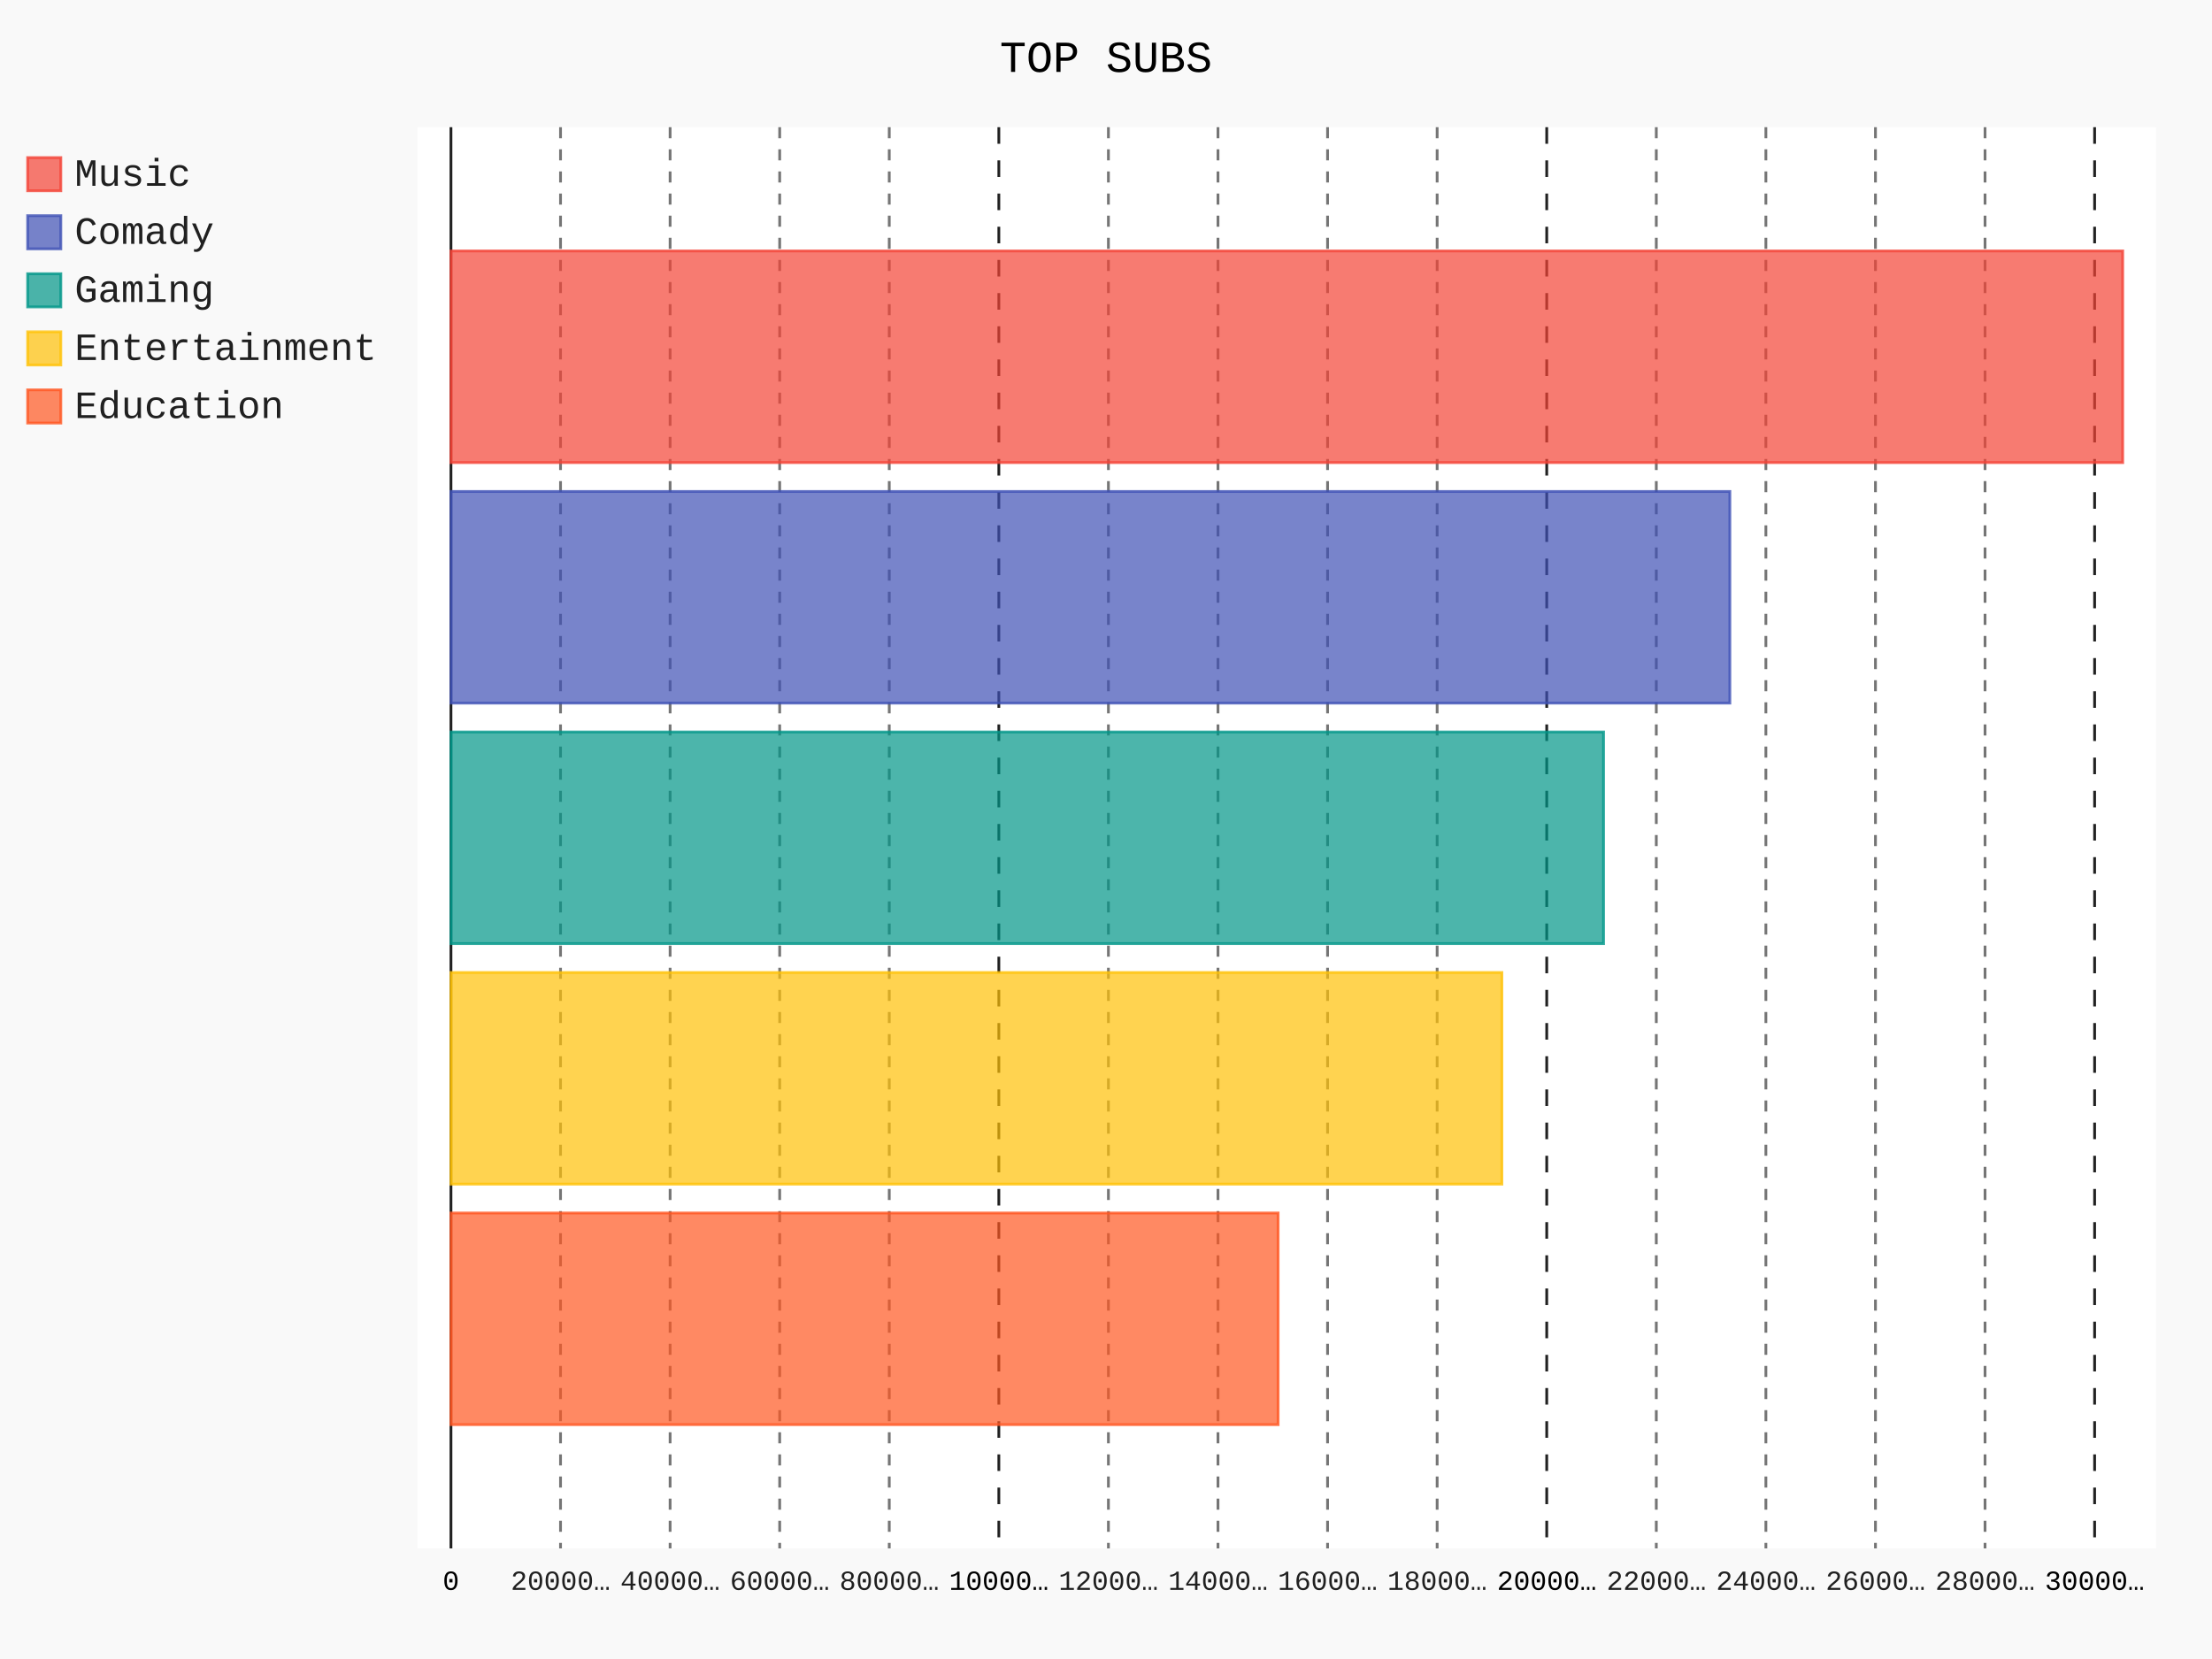
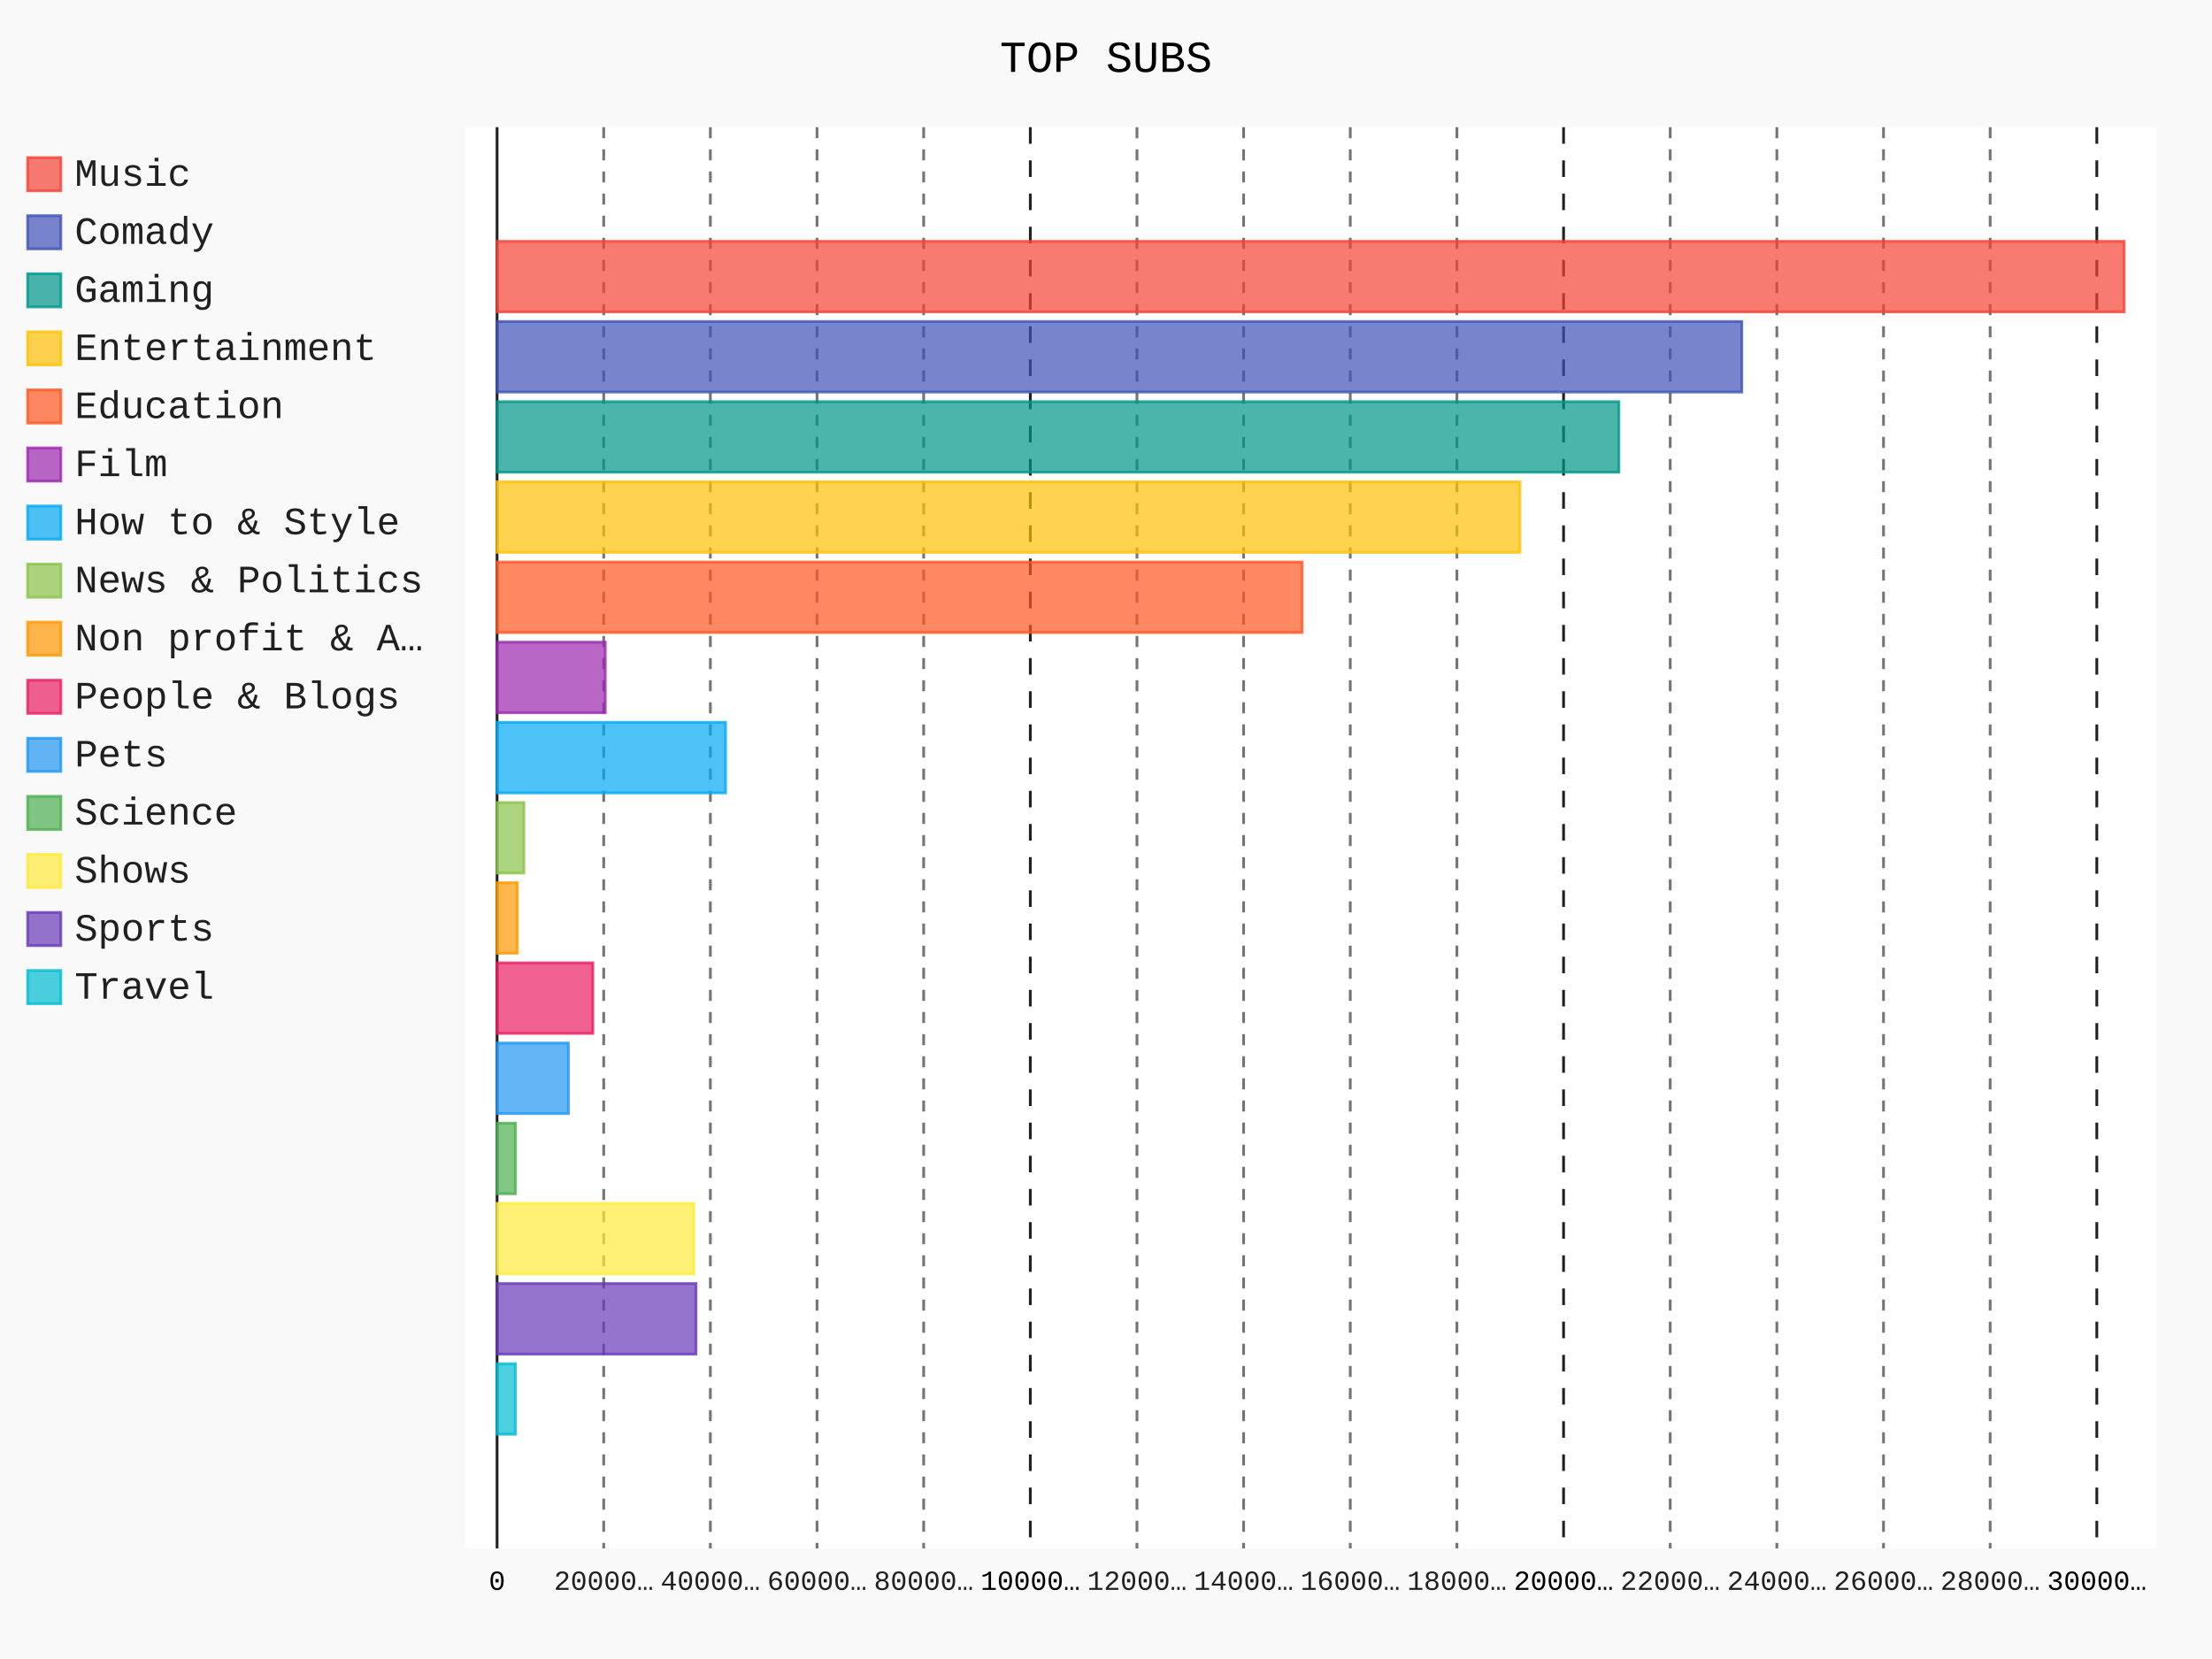
- <svg xmlns="http://www.w3.org/2000/svg" class="pygal-chart" id="chart-42c335af-b258-492d-86ba-2499959fdb6f" viewBox="0 0 800 600">
+ <svg xmlns="http://www.w3.org/2000/svg" class="pygal-chart" id="chart-853e38f0-853f-4168-9258-e9453e7c96c1" viewBox="0 0 800 600">
  <defs>
-     <style type="text/css">#chart-42c335af-b258-492d-86ba-2499959fdb6f{-webkit-user-select:none;-webkit-font-smoothing:antialiased;font-family:Consolas,"Liberation Mono",Menlo,Courier,monospace}#chart-42c335af-b258-492d-86ba-2499959fdb6f .title{font-family:Consolas,"Liberation Mono",Menlo,Courier,monospace;font-size:16px}#chart-42c335af-b258-492d-86ba-2499959fdb6f .legends .legend text{font-family:Consolas,"Liberation Mono",Menlo,Courier,monospace;font-size:14px}#chart-42c335af-b258-492d-86ba-2499959fdb6f .axis text{font-family:Consolas,"Liberation Mono",Menlo,Courier,monospace;font-size:10px}#chart-42c335af-b258-492d-86ba-2499959fdb6f .axis text.major{font-family:Consolas,"Liberation Mono",Menlo,Courier,monospace;font-size:10px}#chart-42c335af-b258-492d-86ba-2499959fdb6f .text-overlay text.value{font-family:Consolas,"Liberation Mono",Menlo,Courier,monospace;font-size:16px}#chart-42c335af-b258-492d-86ba-2499959fdb6f .text-overlay text.label{font-family:Consolas,"Liberation Mono",Menlo,Courier,monospace;font-size:10px}#chart-42c335af-b258-492d-86ba-2499959fdb6f .tooltip{font-family:Consolas,"Liberation Mono",Menlo,Courier,monospace;font-size:14px}#chart-42c335af-b258-492d-86ba-2499959fdb6f text.no_data{font-family:Consolas,"Liberation Mono",Menlo,Courier,monospace;font-size:64px}
- #chart-42c335af-b258-492d-86ba-2499959fdb6f{background-color:rgba(249,249,249,1)}#chart-42c335af-b258-492d-86ba-2499959fdb6f path,#chart-42c335af-b258-492d-86ba-2499959fdb6f line,#chart-42c335af-b258-492d-86ba-2499959fdb6f rect,#chart-42c335af-b258-492d-86ba-2499959fdb6f circle{-webkit-transition:150ms;-moz-transition:150ms;transition:150ms}#chart-42c335af-b258-492d-86ba-2499959fdb6f .graph &gt; .background{fill:rgba(249,249,249,1)}#chart-42c335af-b258-492d-86ba-2499959fdb6f .plot &gt; .background{fill:rgba(255,255,255,1)}#chart-42c335af-b258-492d-86ba-2499959fdb6f .graph{fill:rgba(0,0,0,.87)}#chart-42c335af-b258-492d-86ba-2499959fdb6f text.no_data{fill:rgba(0,0,0,1)}#chart-42c335af-b258-492d-86ba-2499959fdb6f .title{fill:rgba(0,0,0,1)}#chart-42c335af-b258-492d-86ba-2499959fdb6f .legends .legend text{fill:rgba(0,0,0,.87)}#chart-42c335af-b258-492d-86ba-2499959fdb6f .legends .legend:hover text{fill:rgba(0,0,0,1)}#chart-42c335af-b258-492d-86ba-2499959fdb6f .axis .line{stroke:rgba(0,0,0,1)}#chart-42c335af-b258-492d-86ba-2499959fdb6f .axis .guide.line{stroke:rgba(0,0,0,.54)}#chart-42c335af-b258-492d-86ba-2499959fdb6f .axis .major.line{stroke:rgba(0,0,0,.87)}#chart-42c335af-b258-492d-86ba-2499959fdb6f .axis text.major{fill:rgba(0,0,0,1)}#chart-42c335af-b258-492d-86ba-2499959fdb6f .axis.y .guides:hover .guide.line,#chart-42c335af-b258-492d-86ba-2499959fdb6f .line-graph .axis.x .guides:hover .guide.line,#chart-42c335af-b258-492d-86ba-2499959fdb6f .stackedline-graph .axis.x .guides:hover .guide.line,#chart-42c335af-b258-492d-86ba-2499959fdb6f .xy-graph .axis.x .guides:hover .guide.line{stroke:rgba(0,0,0,1)}#chart-42c335af-b258-492d-86ba-2499959fdb6f .axis .guides:hover text{fill:rgba(0,0,0,1)}#chart-42c335af-b258-492d-86ba-2499959fdb6f .reactive{fill-opacity:.7;stroke-opacity:.8}#chart-42c335af-b258-492d-86ba-2499959fdb6f .ci{stroke:rgba(0,0,0,.87)}#chart-42c335af-b258-492d-86ba-2499959fdb6f .reactive.active,#chart-42c335af-b258-492d-86ba-2499959fdb6f .active .reactive{fill-opacity:.8;stroke-opacity:.9;stroke-width:4}#chart-42c335af-b258-492d-86ba-2499959fdb6f .ci .reactive.active{stroke-width:1.5}#chart-42c335af-b258-492d-86ba-2499959fdb6f .series text{fill:rgba(0,0,0,1)}#chart-42c335af-b258-492d-86ba-2499959fdb6f .tooltip rect{fill:rgba(255,255,255,1);stroke:rgba(0,0,0,1);-webkit-transition:opacity 150ms;-moz-transition:opacity 150ms;transition:opacity 150ms}#chart-42c335af-b258-492d-86ba-2499959fdb6f .tooltip .label{fill:rgba(0,0,0,.87)}#chart-42c335af-b258-492d-86ba-2499959fdb6f .tooltip .label{fill:rgba(0,0,0,.87)}#chart-42c335af-b258-492d-86ba-2499959fdb6f .tooltip .legend{font-size:.8em;fill:rgba(0,0,0,.54)}#chart-42c335af-b258-492d-86ba-2499959fdb6f .tooltip .x_label{font-size:.6em;fill:rgba(0,0,0,1)}#chart-42c335af-b258-492d-86ba-2499959fdb6f .tooltip .xlink{font-size:.5em;text-decoration:underline}#chart-42c335af-b258-492d-86ba-2499959fdb6f .tooltip .value{font-size:1.5em}#chart-42c335af-b258-492d-86ba-2499959fdb6f .bound{font-size:.5em}#chart-42c335af-b258-492d-86ba-2499959fdb6f .max-value{font-size:.75em;fill:rgba(0,0,0,.54)}#chart-42c335af-b258-492d-86ba-2499959fdb6f .map-element{fill:rgba(255,255,255,1);stroke:rgba(0,0,0,.54) !important}#chart-42c335af-b258-492d-86ba-2499959fdb6f .map-element .reactive{fill-opacity:inherit;stroke-opacity:inherit}#chart-42c335af-b258-492d-86ba-2499959fdb6f .color-0,#chart-42c335af-b258-492d-86ba-2499959fdb6f .color-0 a:visited{stroke:#F44336;fill:#F44336}#chart-42c335af-b258-492d-86ba-2499959fdb6f .color-1,#chart-42c335af-b258-492d-86ba-2499959fdb6f .color-1 a:visited{stroke:#3F51B5;fill:#3F51B5}#chart-42c335af-b258-492d-86ba-2499959fdb6f .color-2,#chart-42c335af-b258-492d-86ba-2499959fdb6f .color-2 a:visited{stroke:#009688;fill:#009688}#chart-42c335af-b258-492d-86ba-2499959fdb6f .color-3,#chart-42c335af-b258-492d-86ba-2499959fdb6f .color-3 a:visited{stroke:#FFC107;fill:#FFC107}#chart-42c335af-b258-492d-86ba-2499959fdb6f .color-4,#chart-42c335af-b258-492d-86ba-2499959fdb6f .color-4 a:visited{stroke:#FF5722;fill:#FF5722}#chart-42c335af-b258-492d-86ba-2499959fdb6f .text-overlay .color-0 text{fill:black}#chart-42c335af-b258-492d-86ba-2499959fdb6f .text-overlay .color-1 text{fill:black}#chart-42c335af-b258-492d-86ba-2499959fdb6f .text-overlay .color-2 text{fill:black}#chart-42c335af-b258-492d-86ba-2499959fdb6f .text-overlay .color-3 text{fill:black}#chart-42c335af-b258-492d-86ba-2499959fdb6f .text-overlay .color-4 text{fill:black}
- #chart-42c335af-b258-492d-86ba-2499959fdb6f text.no_data{text-anchor:middle}#chart-42c335af-b258-492d-86ba-2499959fdb6f .guide.line{fill:none}#chart-42c335af-b258-492d-86ba-2499959fdb6f .centered{text-anchor:middle}#chart-42c335af-b258-492d-86ba-2499959fdb6f .title{text-anchor:middle}#chart-42c335af-b258-492d-86ba-2499959fdb6f .legends .legend text{fill-opacity:1}#chart-42c335af-b258-492d-86ba-2499959fdb6f .axis.x text{text-anchor:middle}#chart-42c335af-b258-492d-86ba-2499959fdb6f .axis.x:not(.web) text[transform]{text-anchor:start}#chart-42c335af-b258-492d-86ba-2499959fdb6f .axis.x:not(.web) text[transform].backwards{text-anchor:end}#chart-42c335af-b258-492d-86ba-2499959fdb6f .axis.y text{text-anchor:end}#chart-42c335af-b258-492d-86ba-2499959fdb6f .axis.y text[transform].backwards{text-anchor:start}#chart-42c335af-b258-492d-86ba-2499959fdb6f .axis.y2 text{text-anchor:start}#chart-42c335af-b258-492d-86ba-2499959fdb6f .axis.y2 text[transform].backwards{text-anchor:end}#chart-42c335af-b258-492d-86ba-2499959fdb6f .axis .guide.line{stroke-dasharray:4,4}#chart-42c335af-b258-492d-86ba-2499959fdb6f .axis .major.guide.line{stroke-dasharray:6,6}#chart-42c335af-b258-492d-86ba-2499959fdb6f .horizontal .axis.y .guide.line,#chart-42c335af-b258-492d-86ba-2499959fdb6f .horizontal .axis.y2 .guide.line,#chart-42c335af-b258-492d-86ba-2499959fdb6f .vertical .axis.x .guide.line{opacity:0}#chart-42c335af-b258-492d-86ba-2499959fdb6f .horizontal .axis.always_show .guide.line,#chart-42c335af-b258-492d-86ba-2499959fdb6f .vertical .axis.always_show .guide.line{opacity:1 !important}#chart-42c335af-b258-492d-86ba-2499959fdb6f .axis.y .guides:hover .guide.line,#chart-42c335af-b258-492d-86ba-2499959fdb6f .axis.y2 .guides:hover .guide.line,#chart-42c335af-b258-492d-86ba-2499959fdb6f .axis.x .guides:hover .guide.line{opacity:1}#chart-42c335af-b258-492d-86ba-2499959fdb6f .axis .guides:hover text{opacity:1}#chart-42c335af-b258-492d-86ba-2499959fdb6f .nofill{fill:none}#chart-42c335af-b258-492d-86ba-2499959fdb6f .subtle-fill{fill-opacity:.2}#chart-42c335af-b258-492d-86ba-2499959fdb6f .dot{stroke-width:1px;fill-opacity:1}#chart-42c335af-b258-492d-86ba-2499959fdb6f .dot.active{stroke-width:5px}#chart-42c335af-b258-492d-86ba-2499959fdb6f .dot.negative{fill:transparent}#chart-42c335af-b258-492d-86ba-2499959fdb6f text,#chart-42c335af-b258-492d-86ba-2499959fdb6f tspan{stroke:none !important}#chart-42c335af-b258-492d-86ba-2499959fdb6f .series text.active{opacity:1}#chart-42c335af-b258-492d-86ba-2499959fdb6f .tooltip rect{fill-opacity:.95;stroke-width:.5}#chart-42c335af-b258-492d-86ba-2499959fdb6f .tooltip text{fill-opacity:1}#chart-42c335af-b258-492d-86ba-2499959fdb6f .showable{visibility:hidden}#chart-42c335af-b258-492d-86ba-2499959fdb6f .showable.shown{visibility:visible}#chart-42c335af-b258-492d-86ba-2499959fdb6f .gauge-background{fill:rgba(229,229,229,1);stroke:none}#chart-42c335af-b258-492d-86ba-2499959fdb6f .bg-lines{stroke:rgba(249,249,249,1);stroke-width:2px}</style>
+     <style type="text/css">#chart-853e38f0-853f-4168-9258-e9453e7c96c1{-webkit-user-select:none;-webkit-font-smoothing:antialiased;font-family:Consolas,"Liberation Mono",Menlo,Courier,monospace}#chart-853e38f0-853f-4168-9258-e9453e7c96c1 .title{font-family:Consolas,"Liberation Mono",Menlo,Courier,monospace;font-size:16px}#chart-853e38f0-853f-4168-9258-e9453e7c96c1 .legends .legend text{font-family:Consolas,"Liberation Mono",Menlo,Courier,monospace;font-size:14px}#chart-853e38f0-853f-4168-9258-e9453e7c96c1 .axis text{font-family:Consolas,"Liberation Mono",Menlo,Courier,monospace;font-size:10px}#chart-853e38f0-853f-4168-9258-e9453e7c96c1 .axis text.major{font-family:Consolas,"Liberation Mono",Menlo,Courier,monospace;font-size:10px}#chart-853e38f0-853f-4168-9258-e9453e7c96c1 .text-overlay text.value{font-family:Consolas,"Liberation Mono",Menlo,Courier,monospace;font-size:16px}#chart-853e38f0-853f-4168-9258-e9453e7c96c1 .text-overlay text.label{font-family:Consolas,"Liberation Mono",Menlo,Courier,monospace;font-size:10px}#chart-853e38f0-853f-4168-9258-e9453e7c96c1 .tooltip{font-family:Consolas,"Liberation Mono",Menlo,Courier,monospace;font-size:14px}#chart-853e38f0-853f-4168-9258-e9453e7c96c1 text.no_data{font-family:Consolas,"Liberation Mono",Menlo,Courier,monospace;font-size:64px}
+ #chart-853e38f0-853f-4168-9258-e9453e7c96c1{background-color:rgba(249,249,249,1)}#chart-853e38f0-853f-4168-9258-e9453e7c96c1 path,#chart-853e38f0-853f-4168-9258-e9453e7c96c1 line,#chart-853e38f0-853f-4168-9258-e9453e7c96c1 rect,#chart-853e38f0-853f-4168-9258-e9453e7c96c1 circle{-webkit-transition:150ms;-moz-transition:150ms;transition:150ms}#chart-853e38f0-853f-4168-9258-e9453e7c96c1 .graph &gt; .background{fill:rgba(249,249,249,1)}#chart-853e38f0-853f-4168-9258-e9453e7c96c1 .plot &gt; .background{fill:rgba(255,255,255,1)}#chart-853e38f0-853f-4168-9258-e9453e7c96c1 .graph{fill:rgba(0,0,0,.87)}#chart-853e38f0-853f-4168-9258-e9453e7c96c1 text.no_data{fill:rgba(0,0,0,1)}#chart-853e38f0-853f-4168-9258-e9453e7c96c1 .title{fill:rgba(0,0,0,1)}#chart-853e38f0-853f-4168-9258-e9453e7c96c1 .legends .legend text{fill:rgba(0,0,0,.87)}#chart-853e38f0-853f-4168-9258-e9453e7c96c1 .legends .legend:hover text{fill:rgba(0,0,0,1)}#chart-853e38f0-853f-4168-9258-e9453e7c96c1 .axis .line{stroke:rgba(0,0,0,1)}#chart-853e38f0-853f-4168-9258-e9453e7c96c1 .axis .guide.line{stroke:rgba(0,0,0,.54)}#chart-853e38f0-853f-4168-9258-e9453e7c96c1 .axis .major.line{stroke:rgba(0,0,0,.87)}#chart-853e38f0-853f-4168-9258-e9453e7c96c1 .axis text.major{fill:rgba(0,0,0,1)}#chart-853e38f0-853f-4168-9258-e9453e7c96c1 .axis.y .guides:hover .guide.line,#chart-853e38f0-853f-4168-9258-e9453e7c96c1 .line-graph .axis.x .guides:hover .guide.line,#chart-853e38f0-853f-4168-9258-e9453e7c96c1 .stackedline-graph .axis.x .guides:hover .guide.line,#chart-853e38f0-853f-4168-9258-e9453e7c96c1 .xy-graph .axis.x .guides:hover .guide.line{stroke:rgba(0,0,0,1)}#chart-853e38f0-853f-4168-9258-e9453e7c96c1 .axis .guides:hover text{fill:rgba(0,0,0,1)}#chart-853e38f0-853f-4168-9258-e9453e7c96c1 .reactive{fill-opacity:.7;stroke-opacity:.8}#chart-853e38f0-853f-4168-9258-e9453e7c96c1 .ci{stroke:rgba(0,0,0,.87)}#chart-853e38f0-853f-4168-9258-e9453e7c96c1 .reactive.active,#chart-853e38f0-853f-4168-9258-e9453e7c96c1 .active .reactive{fill-opacity:.8;stroke-opacity:.9;stroke-width:4}#chart-853e38f0-853f-4168-9258-e9453e7c96c1 .ci .reactive.active{stroke-width:1.5}#chart-853e38f0-853f-4168-9258-e9453e7c96c1 .series text{fill:rgba(0,0,0,1)}#chart-853e38f0-853f-4168-9258-e9453e7c96c1 .tooltip rect{fill:rgba(255,255,255,1);stroke:rgba(0,0,0,1);-webkit-transition:opacity 150ms;-moz-transition:opacity 150ms;transition:opacity 150ms}#chart-853e38f0-853f-4168-9258-e9453e7c96c1 .tooltip .label{fill:rgba(0,0,0,.87)}#chart-853e38f0-853f-4168-9258-e9453e7c96c1 .tooltip .label{fill:rgba(0,0,0,.87)}#chart-853e38f0-853f-4168-9258-e9453e7c96c1 .tooltip .legend{font-size:.8em;fill:rgba(0,0,0,.54)}#chart-853e38f0-853f-4168-9258-e9453e7c96c1 .tooltip .x_label{font-size:.6em;fill:rgba(0,0,0,1)}#chart-853e38f0-853f-4168-9258-e9453e7c96c1 .tooltip .xlink{font-size:.5em;text-decoration:underline}#chart-853e38f0-853f-4168-9258-e9453e7c96c1 .tooltip .value{font-size:1.5em}#chart-853e38f0-853f-4168-9258-e9453e7c96c1 .bound{font-size:.5em}#chart-853e38f0-853f-4168-9258-e9453e7c96c1 .max-value{font-size:.75em;fill:rgba(0,0,0,.54)}#chart-853e38f0-853f-4168-9258-e9453e7c96c1 .map-element{fill:rgba(255,255,255,1);stroke:rgba(0,0,0,.54) !important}#chart-853e38f0-853f-4168-9258-e9453e7c96c1 .map-element .reactive{fill-opacity:inherit;stroke-opacity:inherit}#chart-853e38f0-853f-4168-9258-e9453e7c96c1 .color-0,#chart-853e38f0-853f-4168-9258-e9453e7c96c1 .color-0 a:visited{stroke:#F44336;fill:#F44336}#chart-853e38f0-853f-4168-9258-e9453e7c96c1 .color-1,#chart-853e38f0-853f-4168-9258-e9453e7c96c1 .color-1 a:visited{stroke:#3F51B5;fill:#3F51B5}#chart-853e38f0-853f-4168-9258-e9453e7c96c1 .color-2,#chart-853e38f0-853f-4168-9258-e9453e7c96c1 .color-2 a:visited{stroke:#009688;fill:#009688}#chart-853e38f0-853f-4168-9258-e9453e7c96c1 .color-3,#chart-853e38f0-853f-4168-9258-e9453e7c96c1 .color-3 a:visited{stroke:#FFC107;fill:#FFC107}#chart-853e38f0-853f-4168-9258-e9453e7c96c1 .color-4,#chart-853e38f0-853f-4168-9258-e9453e7c96c1 .color-4 a:visited{stroke:#FF5722;fill:#FF5722}#chart-853e38f0-853f-4168-9258-e9453e7c96c1 .color-5,#chart-853e38f0-853f-4168-9258-e9453e7c96c1 .color-5 a:visited{stroke:#9C27B0;fill:#9C27B0}#chart-853e38f0-853f-4168-9258-e9453e7c96c1 .color-6,#chart-853e38f0-853f-4168-9258-e9453e7c96c1 .color-6 a:visited{stroke:#03A9F4;fill:#03A9F4}#chart-853e38f0-853f-4168-9258-e9453e7c96c1 .color-7,#chart-853e38f0-853f-4168-9258-e9453e7c96c1 .color-7 a:visited{stroke:#8BC34A;fill:#8BC34A}#chart-853e38f0-853f-4168-9258-e9453e7c96c1 .color-8,#chart-853e38f0-853f-4168-9258-e9453e7c96c1 .color-8 a:visited{stroke:#FF9800;fill:#FF9800}#chart-853e38f0-853f-4168-9258-e9453e7c96c1 .color-9,#chart-853e38f0-853f-4168-9258-e9453e7c96c1 .color-9 a:visited{stroke:#E91E63;fill:#E91E63}#chart-853e38f0-853f-4168-9258-e9453e7c96c1 .color-10,#chart-853e38f0-853f-4168-9258-e9453e7c96c1 .color-10 a:visited{stroke:#2196F3;fill:#2196F3}#chart-853e38f0-853f-4168-9258-e9453e7c96c1 .color-11,#chart-853e38f0-853f-4168-9258-e9453e7c96c1 .color-11 a:visited{stroke:#4CAF50;fill:#4CAF50}#chart-853e38f0-853f-4168-9258-e9453e7c96c1 .color-12,#chart-853e38f0-853f-4168-9258-e9453e7c96c1 .color-12 a:visited{stroke:#FFEB3B;fill:#FFEB3B}#chart-853e38f0-853f-4168-9258-e9453e7c96c1 .color-13,#chart-853e38f0-853f-4168-9258-e9453e7c96c1 .color-13 a:visited{stroke:#673AB7;fill:#673AB7}#chart-853e38f0-853f-4168-9258-e9453e7c96c1 .color-14,#chart-853e38f0-853f-4168-9258-e9453e7c96c1 .color-14 a:visited{stroke:#00BCD4;fill:#00BCD4}#chart-853e38f0-853f-4168-9258-e9453e7c96c1 .text-overlay .color-0 text{fill:black}#chart-853e38f0-853f-4168-9258-e9453e7c96c1 .text-overlay .color-1 text{fill:black}#chart-853e38f0-853f-4168-9258-e9453e7c96c1 .text-overlay .color-2 text{fill:black}#chart-853e38f0-853f-4168-9258-e9453e7c96c1 .text-overlay .color-3 text{fill:black}#chart-853e38f0-853f-4168-9258-e9453e7c96c1 .text-overlay .color-4 text{fill:black}#chart-853e38f0-853f-4168-9258-e9453e7c96c1 .text-overlay .color-5 text{fill:black}#chart-853e38f0-853f-4168-9258-e9453e7c96c1 .text-overlay .color-6 text{fill:black}#chart-853e38f0-853f-4168-9258-e9453e7c96c1 .text-overlay .color-7 text{fill:black}#chart-853e38f0-853f-4168-9258-e9453e7c96c1 .text-overlay .color-8 text{fill:black}#chart-853e38f0-853f-4168-9258-e9453e7c96c1 .text-overlay .color-9 text{fill:black}#chart-853e38f0-853f-4168-9258-e9453e7c96c1 .text-overlay .color-10 text{fill:black}#chart-853e38f0-853f-4168-9258-e9453e7c96c1 .text-overlay .color-11 text{fill:black}#chart-853e38f0-853f-4168-9258-e9453e7c96c1 .text-overlay .color-12 text{fill:black}#chart-853e38f0-853f-4168-9258-e9453e7c96c1 .text-overlay .color-13 text{fill:black}#chart-853e38f0-853f-4168-9258-e9453e7c96c1 .text-overlay .color-14 text{fill:black}
+ #chart-853e38f0-853f-4168-9258-e9453e7c96c1 text.no_data{text-anchor:middle}#chart-853e38f0-853f-4168-9258-e9453e7c96c1 .guide.line{fill:none}#chart-853e38f0-853f-4168-9258-e9453e7c96c1 .centered{text-anchor:middle}#chart-853e38f0-853f-4168-9258-e9453e7c96c1 .title{text-anchor:middle}#chart-853e38f0-853f-4168-9258-e9453e7c96c1 .legends .legend text{fill-opacity:1}#chart-853e38f0-853f-4168-9258-e9453e7c96c1 .axis.x text{text-anchor:middle}#chart-853e38f0-853f-4168-9258-e9453e7c96c1 .axis.x:not(.web) text[transform]{text-anchor:start}#chart-853e38f0-853f-4168-9258-e9453e7c96c1 .axis.x:not(.web) text[transform].backwards{text-anchor:end}#chart-853e38f0-853f-4168-9258-e9453e7c96c1 .axis.y text{text-anchor:end}#chart-853e38f0-853f-4168-9258-e9453e7c96c1 .axis.y text[transform].backwards{text-anchor:start}#chart-853e38f0-853f-4168-9258-e9453e7c96c1 .axis.y2 text{text-anchor:start}#chart-853e38f0-853f-4168-9258-e9453e7c96c1 .axis.y2 text[transform].backwards{text-anchor:end}#chart-853e38f0-853f-4168-9258-e9453e7c96c1 .axis .guide.line{stroke-dasharray:4,4}#chart-853e38f0-853f-4168-9258-e9453e7c96c1 .axis .major.guide.line{stroke-dasharray:6,6}#chart-853e38f0-853f-4168-9258-e9453e7c96c1 .horizontal .axis.y .guide.line,#chart-853e38f0-853f-4168-9258-e9453e7c96c1 .horizontal .axis.y2 .guide.line,#chart-853e38f0-853f-4168-9258-e9453e7c96c1 .vertical .axis.x .guide.line{opacity:0}#chart-853e38f0-853f-4168-9258-e9453e7c96c1 .horizontal .axis.always_show .guide.line,#chart-853e38f0-853f-4168-9258-e9453e7c96c1 .vertical .axis.always_show .guide.line{opacity:1 !important}#chart-853e38f0-853f-4168-9258-e9453e7c96c1 .axis.y .guides:hover .guide.line,#chart-853e38f0-853f-4168-9258-e9453e7c96c1 .axis.y2 .guides:hover .guide.line,#chart-853e38f0-853f-4168-9258-e9453e7c96c1 .axis.x .guides:hover .guide.line{opacity:1}#chart-853e38f0-853f-4168-9258-e9453e7c96c1 .axis .guides:hover text{opacity:1}#chart-853e38f0-853f-4168-9258-e9453e7c96c1 .nofill{fill:none}#chart-853e38f0-853f-4168-9258-e9453e7c96c1 .subtle-fill{fill-opacity:.2}#chart-853e38f0-853f-4168-9258-e9453e7c96c1 .dot{stroke-width:1px;fill-opacity:1}#chart-853e38f0-853f-4168-9258-e9453e7c96c1 .dot.active{stroke-width:5px}#chart-853e38f0-853f-4168-9258-e9453e7c96c1 .dot.negative{fill:transparent}#chart-853e38f0-853f-4168-9258-e9453e7c96c1 text,#chart-853e38f0-853f-4168-9258-e9453e7c96c1 tspan{stroke:none !important}#chart-853e38f0-853f-4168-9258-e9453e7c96c1 .series text.active{opacity:1}#chart-853e38f0-853f-4168-9258-e9453e7c96c1 .tooltip rect{fill-opacity:.95;stroke-width:.5}#chart-853e38f0-853f-4168-9258-e9453e7c96c1 .tooltip text{fill-opacity:1}#chart-853e38f0-853f-4168-9258-e9453e7c96c1 .showable{visibility:hidden}#chart-853e38f0-853f-4168-9258-e9453e7c96c1 .showable.shown{visibility:visible}#chart-853e38f0-853f-4168-9258-e9453e7c96c1 .gauge-background{fill:rgba(229,229,229,1);stroke:none}#chart-853e38f0-853f-4168-9258-e9453e7c96c1 .bg-lines{stroke:rgba(249,249,249,1);stroke-width:2px}</style>
  </defs>
  <g class="graph horizontalbar-graph horizontal">
    <rect class="background" height="600" width="800" x="0" y="0" />
-     <g class="plot" transform="translate(151, 46)">
-       <rect class="background" height="514" width="628.8" x="0" y="0" />
+     <g class="plot" transform="translate(168, 46)">
+       <rect class="background" height="514" width="612.0" x="0" y="0" />
      <g class="axis x always_show">
        <g class="guides">
-           <path class="axis major line" d="M12.092 0 v514" />
-           <text class="major" x="12.092" y="529.0">0</text>
-         </g>
-         <g class="guides">
-           <path class="guide line" d="M51.723 0 v514" />
-           <text class="" x="51.723" y="529.0">20000…</text>
-         </g>
-         <g class="guides">
-           <path class="guide line" d="M91.353 0 v514" />
-           <text class="" x="91.353" y="529.0">40000…</text>
-         </g>
-         <g class="guides">
-           <path class="guide line" d="M130.983 0 v514" />
-           <text class="" x="130.983" y="529.0">60000…</text>
-         </g>
-         <g class="guides">
-           <path class="guide line" d="M170.613 0 v514" />
-           <text class="" x="170.613" y="529.0">80000…</text>
-         </g>
-         <g class="guides">
-           <path class="major guide line" d="M210.244 0 v514" />
-           <text class="major" x="210.244" y="529.0">10000…</text>
-         </g>
-         <g class="guides">
-           <path class="guide line" d="M249.874 0 v514" />
-           <text class="" x="249.874" y="529.0">12000…</text>
-         </g>
-         <g class="guides">
-           <path class="guide line" d="M289.504 0 v514" />
-           <text class="" x="289.504" y="529.0">14000…</text>
-         </g>
-         <g class="guides">
-           <path class="guide line" d="M329.134 0 v514" />
-           <text class="" x="329.134" y="529.0">16000…</text>
-         </g>
-         <g class="guides">
-           <path class="guide line" d="M368.765 0 v514" />
-           <text class="" x="368.765" y="529.0">18000…</text>
-         </g>
-         <g class="guides">
-           <path class="major guide line" d="M408.395 0 v514" />
-           <text class="major" x="408.395" y="529.0">20000…</text>
-         </g>
-         <g class="guides">
-           <path class="guide line" d="M448.025 0 v514" />
-           <text class="" x="448.025" y="529.0">22000…</text>
-         </g>
-         <g class="guides">
-           <path class="guide line" d="M487.655 0 v514" />
-           <text class="" x="487.655" y="529.0">24000…</text>
-         </g>
-         <g class="guides">
-           <path class="guide line" d="M527.286 0 v514" />
-           <text class="" x="527.286" y="529.0">26000…</text>
-         </g>
-         <g class="guides">
-           <path class="guide line" d="M566.916 0 v514" />
-           <text class="" x="566.916" y="529.0">28000…</text>
-         </g>
-         <g class="guides">
-           <path class="major guide line" d="M606.546 0 v514" />
-           <text class="major" x="606.546" y="529.0">30000…</text>
+           <path class="axis major line" d="M11.769 0 v514" />
+           <text class="major" x="11.769" y="529.0">0</text>
+         </g>
+         <g class="guides">
+           <path class="guide line" d="M50.341 0 v514" />
+           <text class="" x="50.341" y="529.0">20000…</text>
+         </g>
+         <g class="guides">
+           <path class="guide line" d="M88.912 0 v514" />
+           <text class="" x="88.912" y="529.0">40000…</text>
+         </g>
+         <g class="guides">
+           <path class="guide line" d="M127.484 0 v514" />
+           <text class="" x="127.484" y="529.0">60000…</text>
+         </g>
+         <g class="guides">
+           <path class="guide line" d="M166.055 0 v514" />
+           <text class="" x="166.055" y="529.0">80000…</text>
+         </g>
+         <g class="guides">
+           <path class="major guide line" d="M204.626 0 v514" />
+           <text class="major" x="204.626" y="529.0">10000…</text>
+         </g>
+         <g class="guides">
+           <path class="guide line" d="M243.198 0 v514" />
+           <text class="" x="243.198" y="529.0">12000…</text>
+         </g>
+         <g class="guides">
+           <path class="guide line" d="M281.769 0 v514" />
+           <text class="" x="281.769" y="529.0">14000…</text>
+         </g>
+         <g class="guides">
+           <path class="guide line" d="M320.341 0 v514" />
+           <text class="" x="320.341" y="529.0">16000…</text>
+         </g>
+         <g class="guides">
+           <path class="guide line" d="M358.912 0 v514" />
+           <text class="" x="358.912" y="529.0">18000…</text>
+         </g>
+         <g class="guides">
+           <path class="major guide line" d="M397.484 0 v514" />
+           <text class="major" x="397.484" y="529.0">20000…</text>
+         </g>
+         <g class="guides">
+           <path class="guide line" d="M436.055 0 v514" />
+           <text class="" x="436.055" y="529.0">22000…</text>
+         </g>
+         <g class="guides">
+           <path class="guide line" d="M474.626 0 v514" />
+           <text class="" x="474.626" y="529.0">24000…</text>
+         </g>
+         <g class="guides">
+           <path class="guide line" d="M513.198 0 v514" />
+           <text class="" x="513.198" y="529.0">26000…</text>
+         </g>
+         <g class="guides">
+           <path class="guide line" d="M551.769 0 v514" />
+           <text class="" x="551.769" y="529.0">28000…</text>
+         </g>
+         <g class="guides">
+           <path class="major guide line" d="M590.341 0 v514" />
+           <text class="major" x="590.341" y="529.0">30000…</text>
+         </g>
+       </g>
+       <g class="series serie-14 color-14">
+         <g class="bars">
+           <g class="bar">
+             <rect class="rect reactive tooltip-trigger" height="25.515" rx="0" ry="0" width="6.609" x="11.769" y="447.206" />
+           </g>
+         </g>
+       </g>
+       <g class="series serie-13 color-13">
+         <g class="bars">
+           <g class="bar">
+             <rect class="rect reactive tooltip-trigger" height="25.515" rx="0" ry="0" width="71.95" x="11.769" y="418.211" />
+           </g>
+         </g>
+       </g>
+       <g class="series serie-12 color-12">
+         <g class="bars">
+           <g class="bar">
+             <rect class="rect reactive tooltip-trigger" height="25.515" rx="0" ry="0" width="71.195" x="11.769" y="389.217" />
+           </g>
+         </g>
+       </g>
+       <g class="series serie-11 color-11">
+         <g class="bars">
+           <g class="bar">
+             <rect class="rect reactive tooltip-trigger" height="25.515" rx="0" ry="0" width="6.649" x="11.769" y="360.222" />
+           </g>
+         </g>
+       </g>
+       <g class="series serie-10 color-10">
+         <g class="bars">
+           <g class="bar">
+             <rect class="rect reactive tooltip-trigger" height="25.515" rx="0" ry="0" width="25.804" x="11.769" y="331.227" />
+           </g>
+         </g>
+       </g>
+       <g class="series serie-9 color-9">
+         <g class="bars">
+           <g class="bar">
+             <rect class="rect reactive tooltip-trigger" height="25.515" rx="0" ry="0" width="34.637" x="11.769" y="302.232" />
+           </g>
+         </g>
+       </g>
+       <g class="series serie-8 color-8">
+         <g class="bars">
+           <g class="bar">
+             <rect class="rect reactive tooltip-trigger" height="25.515" rx="0" ry="0" width="7.328" x="11.769" y="273.237" />
+           </g>
+         </g>
+       </g>
+       <g class="series serie-7 color-7">
+         <g class="bars">
+           <g class="bar">
+             <rect class="rect reactive tooltip-trigger" height="25.515" rx="0" ry="0" width="9.707" x="11.769" y="244.242" />
+           </g>
+         </g>
+       </g>
+       <g class="series serie-6 color-6">
+         <g class="bars">
+           <g class="bar">
+             <rect class="rect reactive tooltip-trigger" height="25.515" rx="0" ry="0" width="82.643" x="11.769" y="215.247" />
+           </g>
+         </g>
+       </g>
+       <g class="series serie-5 color-5">
+         <g class="bars">
+           <g class="bar">
+             <rect class="rect reactive tooltip-trigger" height="25.515" rx="0" ry="0" width="39.134" x="11.769" y="186.253" />
+           </g>
        </g>
      </g>
      <g class="series serie-4 color-4">
        <g class="bars">
          <g class="bar">
-             <rect class="rect reactive tooltip-trigger" height="76.546" rx="0" ry="0" width="299.156" x="12.092" y="392.696" />
+             <rect class="rect reactive tooltip-trigger" height="25.515" rx="0" ry="0" width="291.163" x="11.769" y="157.258" />
          </g>
        </g>
      </g>
      <g class="series serie-3 color-3">
        <g class="bars">
          <g class="bar">
-             <rect class="rect reactive tooltip-trigger" height="76.546" rx="0" ry="0" width="380.087" x="12.092" y="305.711" />
+             <rect class="rect reactive tooltip-trigger" height="25.515" rx="0" ry="0" width="369.932" x="11.769" y="128.263" />
          </g>
        </g>
      </g>
      <g class="series serie-2 color-2">
        <g class="bars">
          <g class="bar">
-             <rect class="rect reactive tooltip-trigger" height="76.546" rx="0" ry="0" width="416.86" x="12.092" y="218.727" />
+             <rect class="rect reactive tooltip-trigger" height="25.515" rx="0" ry="0" width="405.723" x="11.769" y="99.268" />
          </g>
        </g>
      </g>
      <g class="series serie-1 color-1">
        <g class="bars">
          <g class="bar">
-             <rect class="rect reactive tooltip-trigger" height="76.546" rx="0" ry="0" width="462.533" x="12.092" y="131.742" />
+             <rect class="rect reactive tooltip-trigger" height="25.515" rx="0" ry="0" width="450.175" x="11.769" y="70.273" />
          </g>
        </g>
      </g>
      <g class="series serie-0 color-0">
        <g class="bars">
          <g class="bar">
-             <rect class="rect reactive tooltip-trigger" height="76.546" rx="0" ry="0" width="604.615" x="12.092" y="44.758" />
+             <rect class="rect reactive tooltip-trigger" height="25.515" rx="0" ry="0" width="588.462" x="11.769" y="41.278" />
          </g>
        </g>
      </g>
    </g>
    <g class="titles">
      <text class="title plot_title" x="400.0" y="26">TOP SUBS</text>
    </g>
-     <g class="plot overlay" transform="translate(151, 46)">
+     <g class="plot overlay" transform="translate(168, 46)">
+       <g class="series serie-14 color-14" />
+       <g class="series serie-13 color-13" />
+       <g class="series serie-12 color-12" />
+       <g class="series serie-11 color-11" />
+       <g class="series serie-10 color-10" />
+       <g class="series serie-9 color-9" />
+       <g class="series serie-8 color-8" />
+       <g class="series serie-7 color-7" />
+       <g class="series serie-6 color-6" />
+       <g class="series serie-5 color-5" />
      <g class="series serie-4 color-4" />
      <g class="series serie-3 color-3" />
      <g class="series serie-2 color-2" />
      <g class="series serie-1 color-1" />
      <g class="series serie-0 color-0" />
    </g>
-     <g class="plot text-overlay" transform="translate(151, 46)">
+     <g class="plot text-overlay" transform="translate(168, 46)">
+       <g class="series serie-14 color-14" />
+       <g class="series serie-13 color-13" />
+       <g class="series serie-12 color-12" />
+       <g class="series serie-11 color-11" />
+       <g class="series serie-10 color-10" />
+       <g class="series serie-9 color-9" />
+       <g class="series serie-8 color-8" />
+       <g class="series serie-7 color-7" />
+       <g class="series serie-6 color-6" />
+       <g class="series serie-5 color-5" />
      <g class="series serie-4 color-4" />
      <g class="series serie-3 color-3" />
      <g class="series serie-2 color-2" />
      <g class="series serie-1 color-1" />
      <g class="series serie-0 color-0" />
    </g>
-     <g class="plot tooltip-overlay" transform="translate(151, 46)">
+     <g class="plot tooltip-overlay" transform="translate(168, 46)">
      <g class="tooltip" style="opacity: 0" transform="translate(0 0)">
        <rect class="tooltip-box" height="0" rx="0" ry="0" width="0" />
        <g class="text" />
      </g>
    </g>
    <g class="legends" transform="translate(10, 56)">
      <g class="legend reactive activate-serie" id="activate-serie-0">
        <rect class="color-0 reactive" height="12" width="12" x="0.0" y="1.0" />
        <text x="17.0" y="11.2">Music</text>
      </g>
      <g class="legend reactive activate-serie" id="activate-serie-1">
        <rect class="color-1 reactive" height="12" width="12" x="0.0" y="22.0" />
        <text x="17.0" y="32.2">Comady</text>
      </g>
      <g class="legend reactive activate-serie" id="activate-serie-2">
        <rect class="color-2 reactive" height="12" width="12" x="0.0" y="43.0" />
        <text x="17.0" y="53.2">Gaming</text>
      </g>
      <g class="legend reactive activate-serie" id="activate-serie-3">
        <rect class="color-3 reactive" height="12" width="12" x="0.0" y="64.0" />
        <text x="17.0" y="74.2">Entertainment</text>
      </g>
      <g class="legend reactive activate-serie" id="activate-serie-4">
        <rect class="color-4 reactive" height="12" width="12" x="0.0" y="85.0" />
        <text x="17.0" y="95.2">Education</text>
      </g>
+       <g class="legend reactive activate-serie" id="activate-serie-5">
+         <rect class="color-5 reactive" height="12" width="12" x="0.0" y="106.0" />
+         <text x="17.0" y="116.2">Film</text>
+       </g>
+       <g class="legend reactive activate-serie" id="activate-serie-6">
+         <rect class="color-6 reactive" height="12" width="12" x="0.0" y="127.0" />
+         <text x="17.0" y="137.2">How to &amp; Style</text>
+       </g>
+       <g class="legend reactive activate-serie" id="activate-serie-7">
+         <rect class="color-7 reactive" height="12" width="12" x="0.0" y="148.0" />
+         <text x="17.0" y="158.2">News &amp; Politics</text>
+       </g>
+       <g class="legend reactive activate-serie" id="activate-serie-8">
+         <rect class="color-8 reactive" height="12" width="12" x="0.0" y="169.0" />
+         <text x="17.0" y="179.2">Non profit &amp; A…</text>
+       </g>
+       <g class="legend reactive activate-serie" id="activate-serie-9">
+         <rect class="color-9 reactive" height="12" width="12" x="0.0" y="190.0" />
+         <text x="17.0" y="200.2">People &amp; Blogs</text>
+       </g>
+       <g class="legend reactive activate-serie" id="activate-serie-10">
+         <rect class="color-10 reactive" height="12" width="12" x="0.0" y="211.0" />
+         <text x="17.0" y="221.2">Pets</text>
+       </g>
+       <g class="legend reactive activate-serie" id="activate-serie-11">
+         <rect class="color-11 reactive" height="12" width="12" x="0.0" y="232.0" />
+         <text x="17.0" y="242.2">Science</text>
+       </g>
+       <g class="legend reactive activate-serie" id="activate-serie-12">
+         <rect class="color-12 reactive" height="12" width="12" x="0.0" y="253.0" />
+         <text x="17.0" y="263.2">Shows</text>
+       </g>
+       <g class="legend reactive activate-serie" id="activate-serie-13">
+         <rect class="color-13 reactive" height="12" width="12" x="0.0" y="274.0" />
+         <text x="17.0" y="284.2">Sports</text>
+       </g>
+       <g class="legend reactive activate-serie" id="activate-serie-14">
+         <rect class="color-14 reactive" height="12" width="12" x="0.0" y="295.0" />
+         <text x="17.0" y="305.2">Travel</text>
+       </g>
    </g>
    <g class="legends" transform="translate(790, 56)" />
  </g>
</svg>
